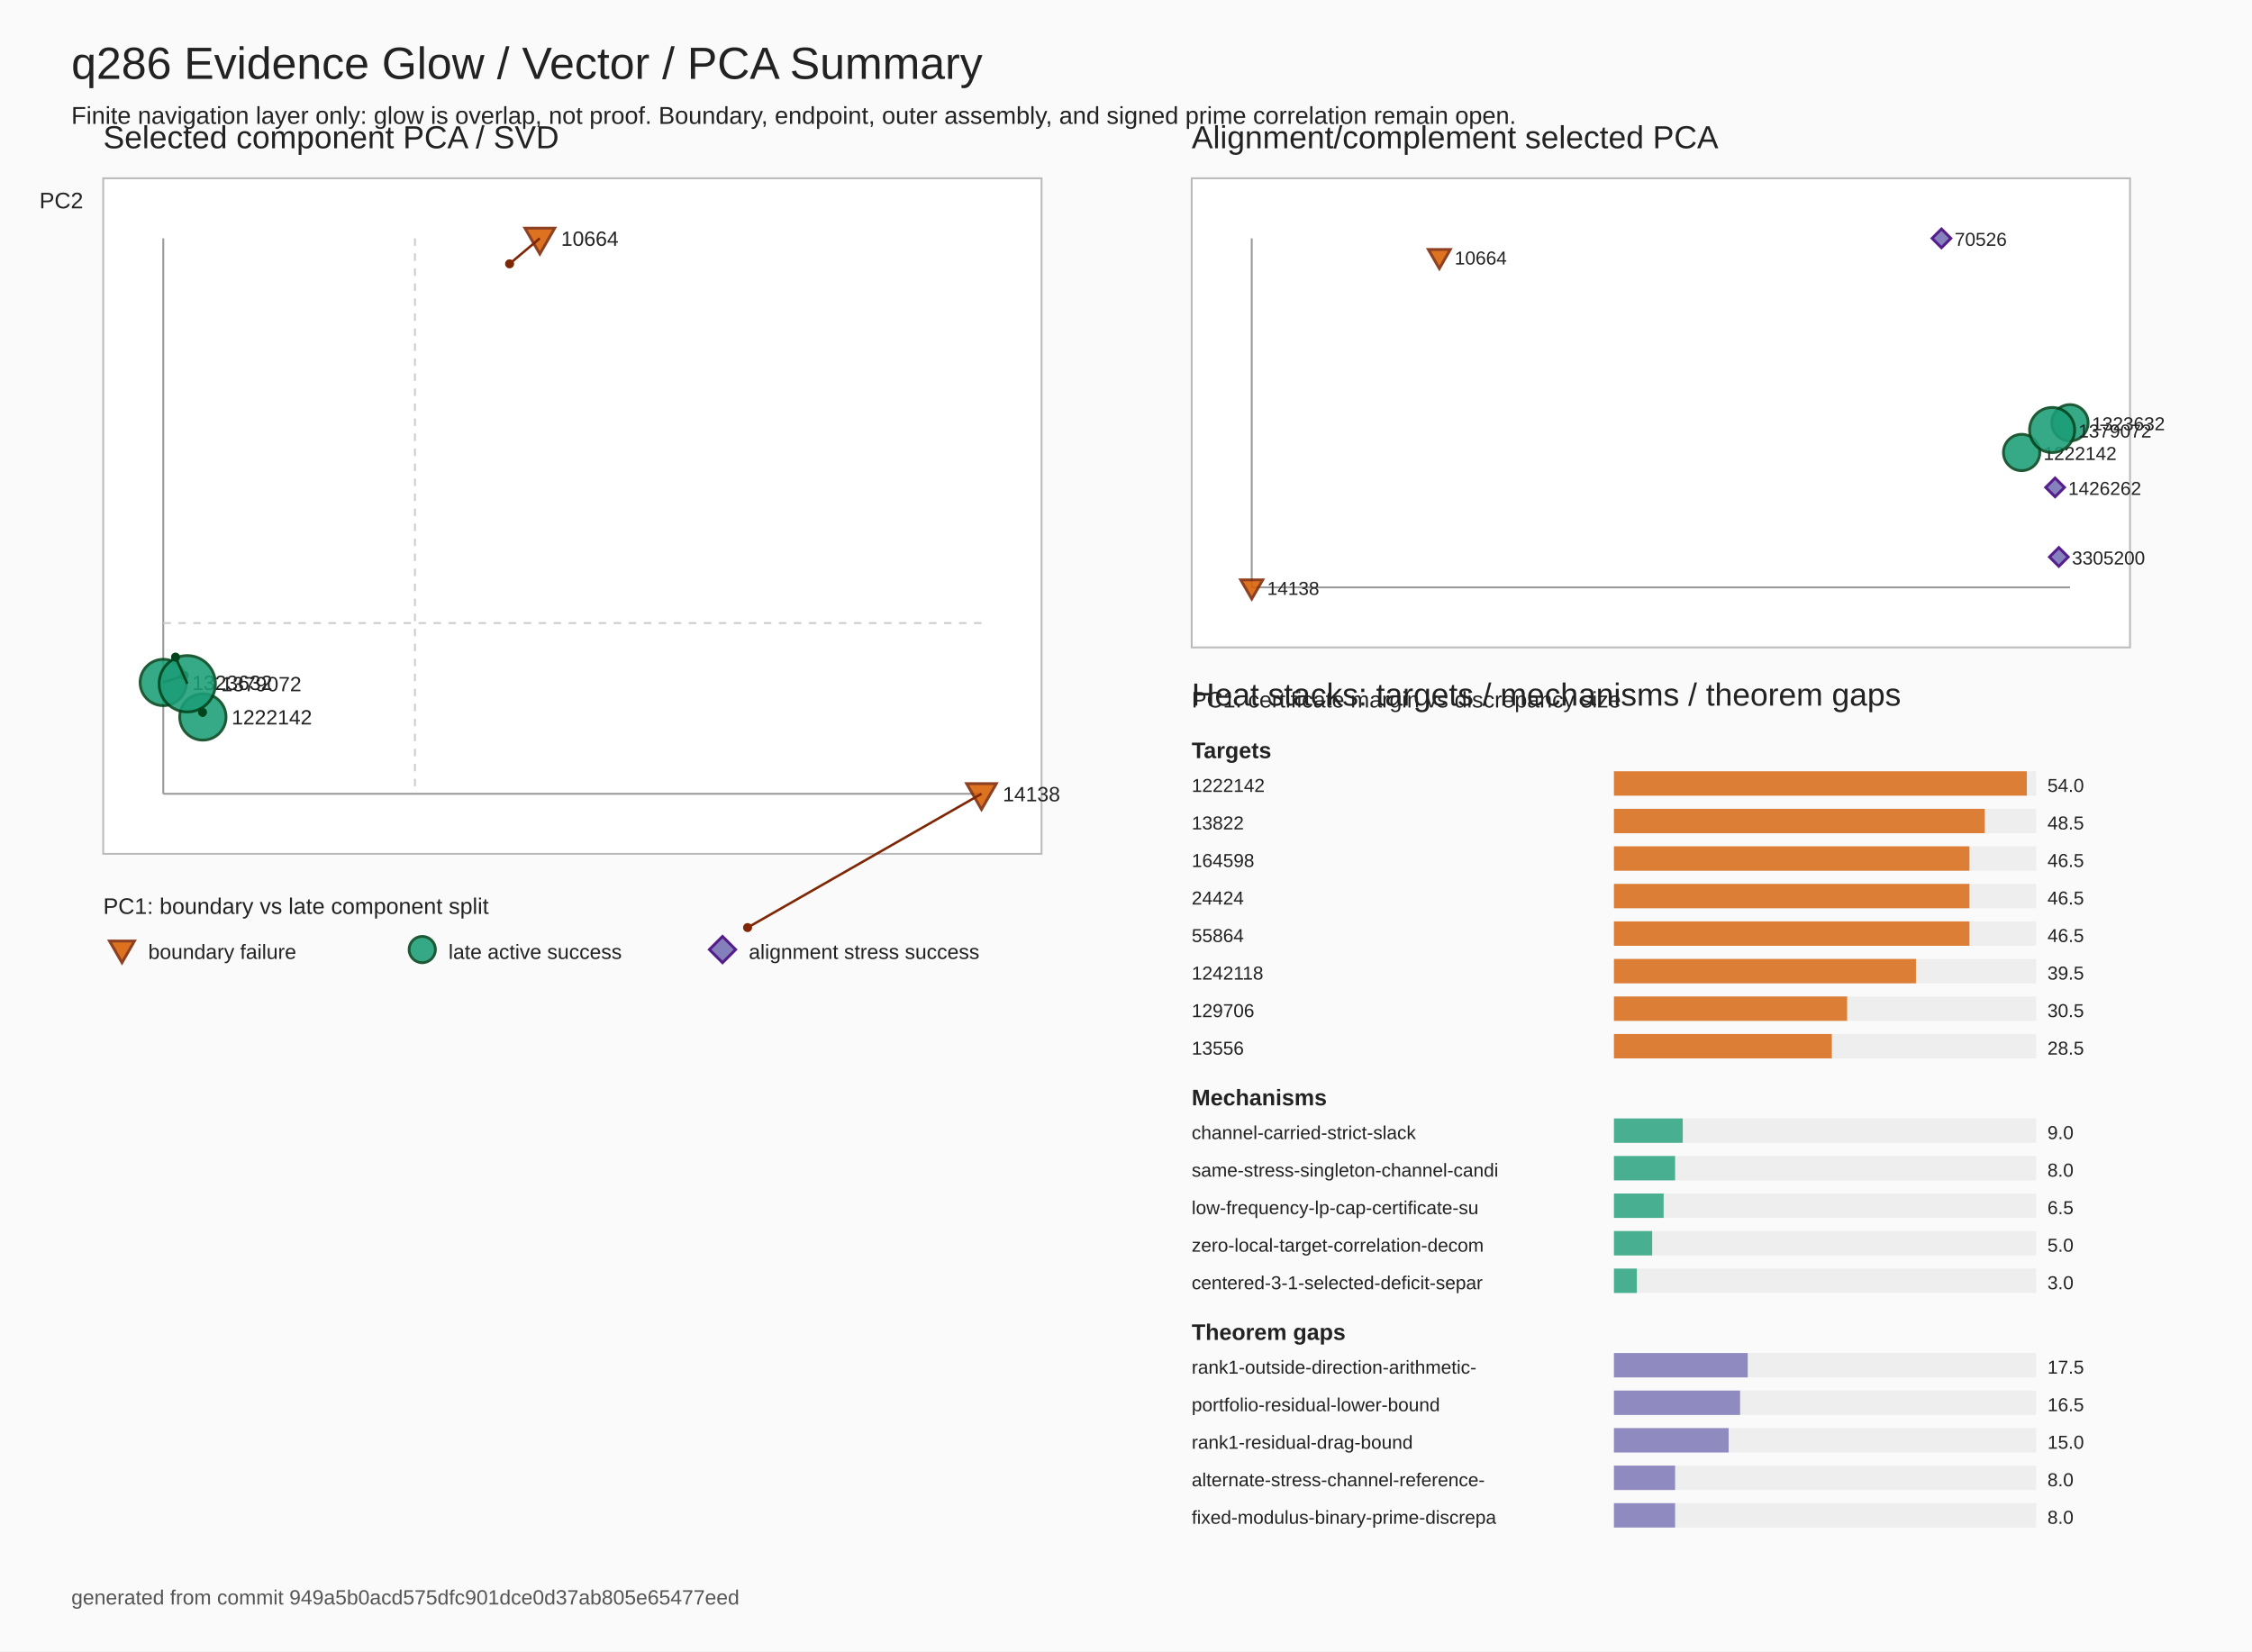
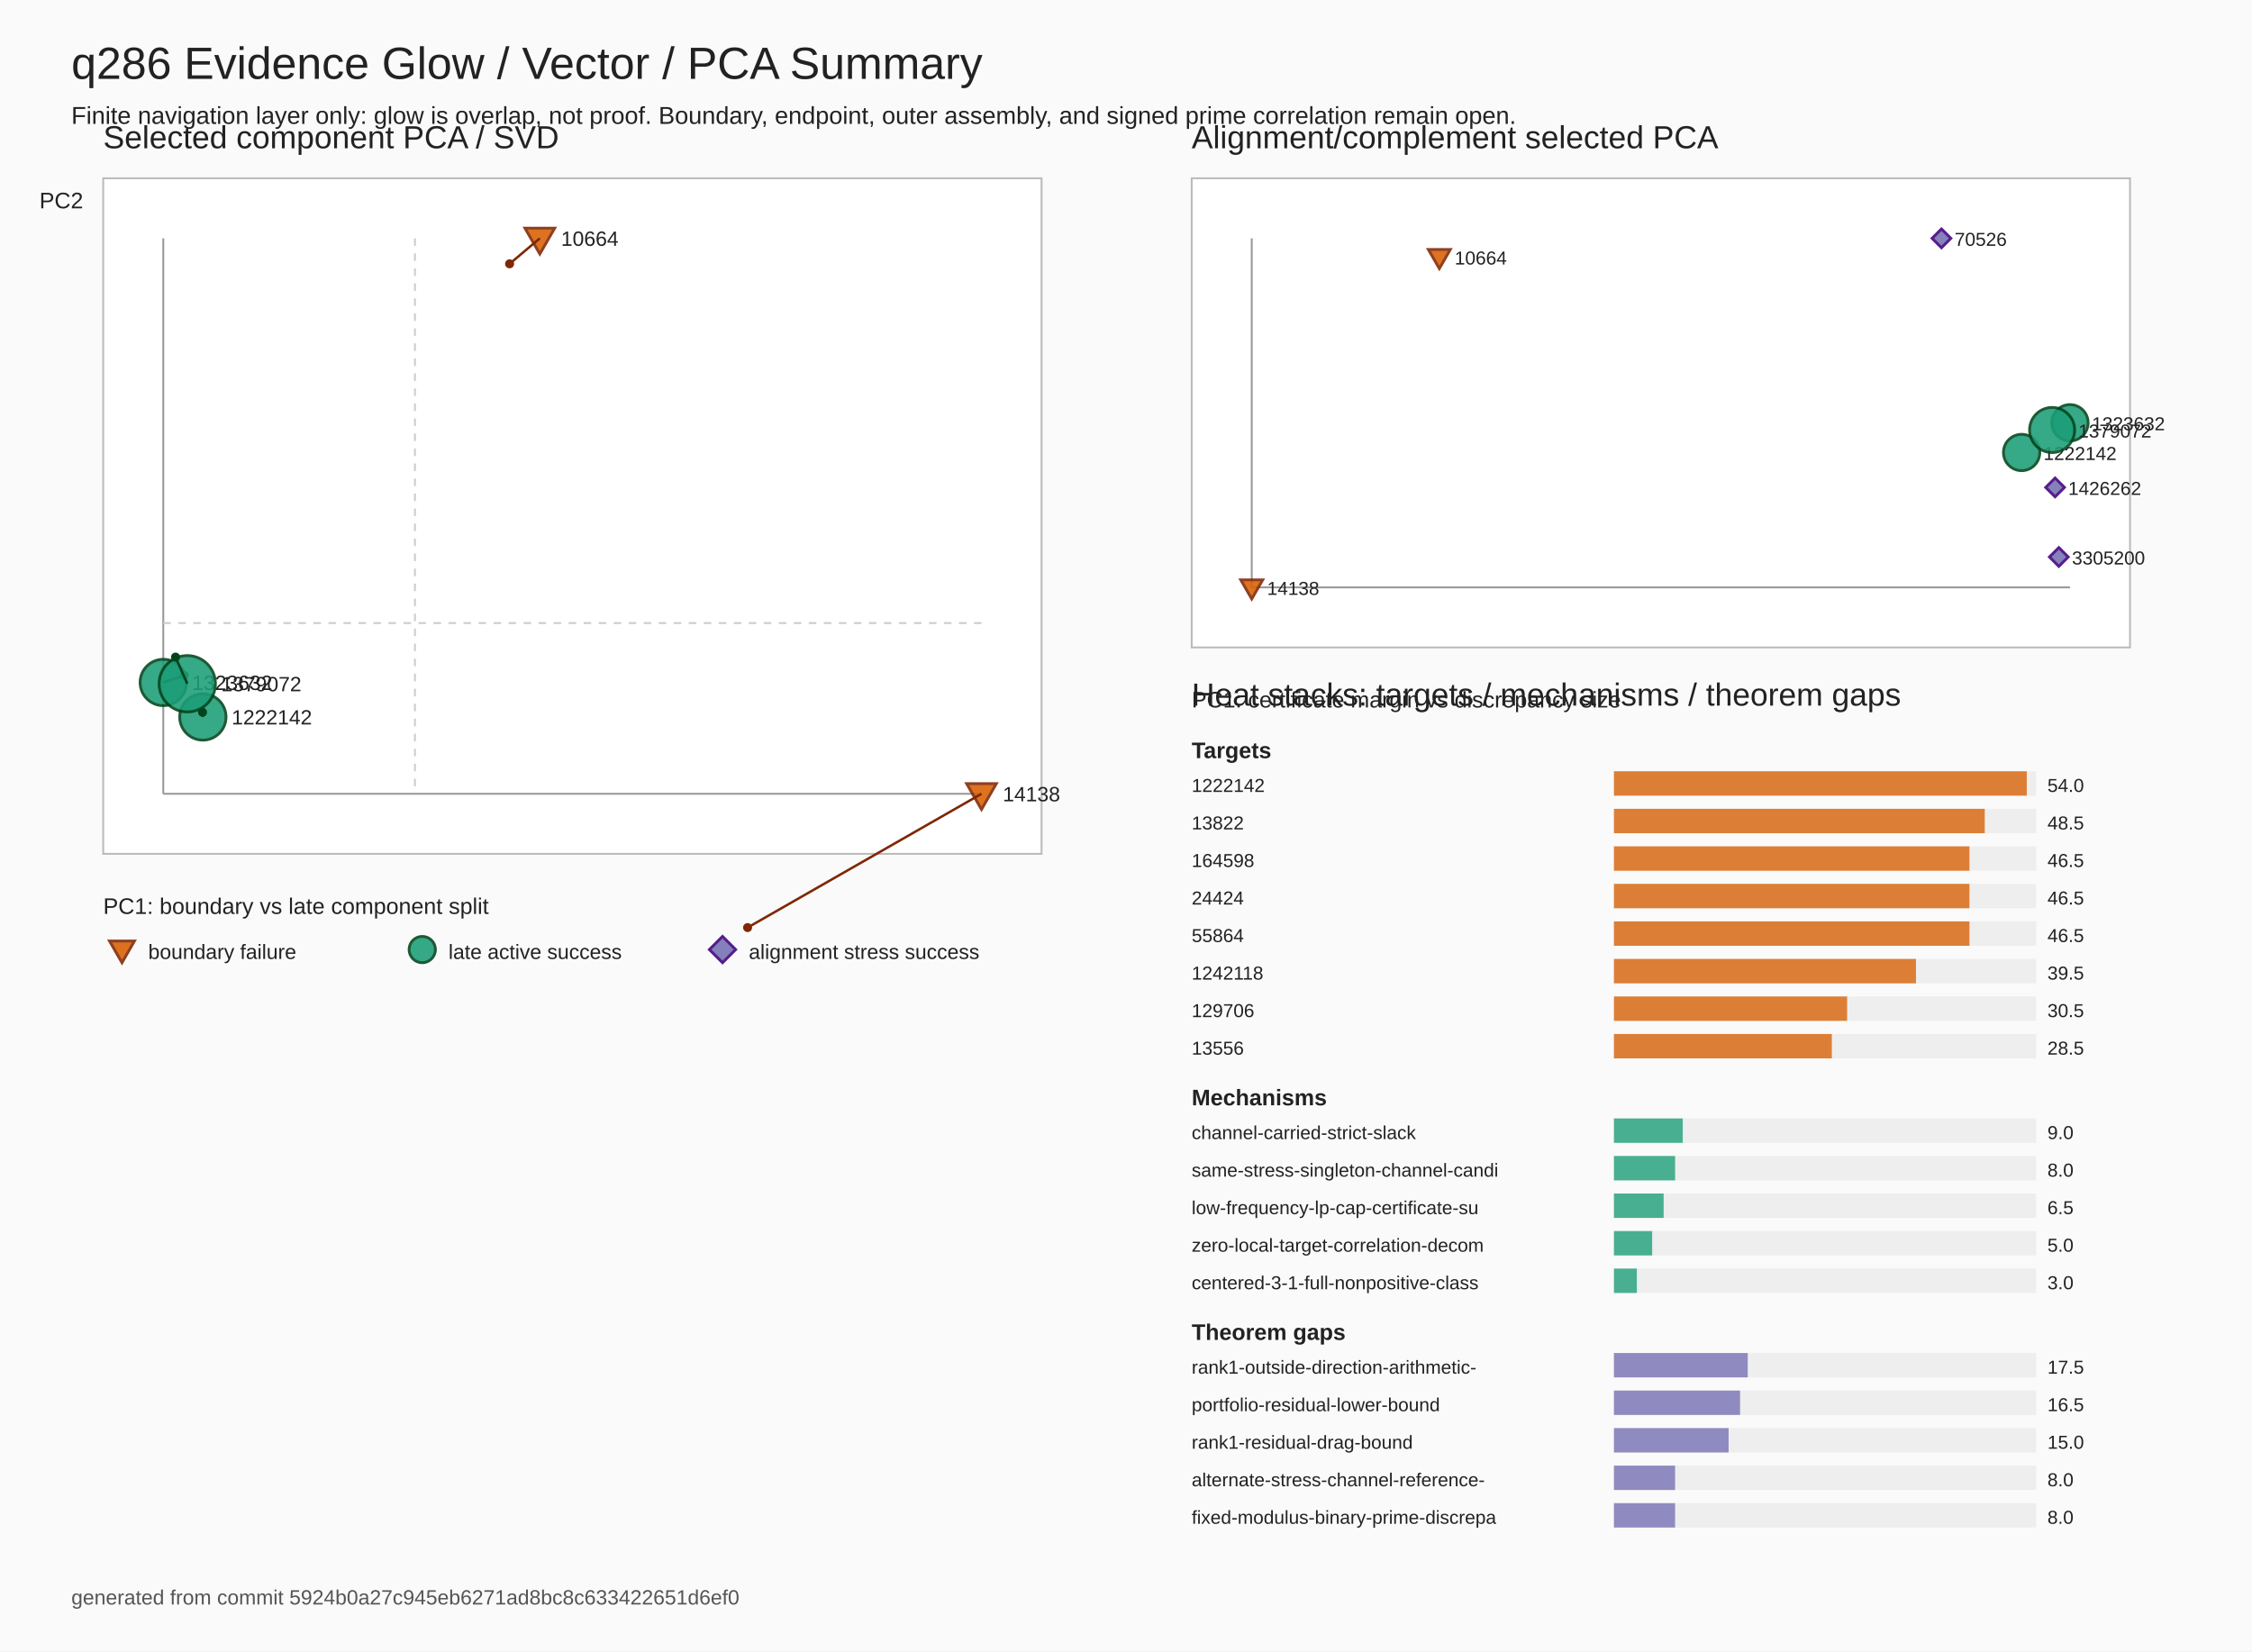
<svg xmlns="http://www.w3.org/2000/svg" width="1200" height="880" viewBox="0 0 1200 880" role="img" aria-labelledby="title desc">
  <rect x="0.00" y="0.00" width="1200.00" height="880.00" fill="#fafafa" stroke="none" opacity="1.0" />
  <text x="38.00" y="42.00" font-size="24" font-family="Arial, sans-serif" font-weight="500" text-anchor="start" fill="#222">q286 Evidence Glow / Vector / PCA Summary</text>
  <text x="38.00" y="66.00" font-size="13" font-family="Arial, sans-serif" font-weight="400" text-anchor="start" fill="#222">Finite navigation layer only: glow is overlap, not proof. Boundary, endpoint, outer assembly, and signed prime correlation remain open.</text>
-   <text x="38.00" y="855.00" font-size="11" font-family="Arial, sans-serif" font-weight="400" text-anchor="start" fill="#555">generated from commit 949a5b0acd575dfc901dce0d37ab805e65477eed</text>
+   <text x="38.00" y="855.00" font-size="11" font-family="Arial, sans-serif" font-weight="400" text-anchor="start" fill="#555">generated from commit 5924b0a27c945eb6271ad8bc8c633422651d6ef0</text>
  <rect x="55.00" y="95.00" width="500.00" height="360.00" fill="#ffffff" stroke="#bbbbbb" opacity="1.0" />
  <text x="55.00" y="79.00" font-size="17" font-family="Arial, sans-serif" font-weight="500" text-anchor="start" fill="#222">Selected component PCA / SVD</text>
  <text x="55.00" y="487.00" font-size="12" font-family="Arial, sans-serif" font-weight="400" text-anchor="start" fill="#222">PC1: boundary vs late component split</text>
  <text x="21.00" y="111.00" font-size="12" font-family="Arial, sans-serif" font-weight="400" text-anchor="start" fill="#222">PC2</text>
  <line x1="87.00" y1="423.00" x2="523.00" y2="423.00" stroke="#999" stroke-width="1" />
  <line x1="87.00" y1="127.00" x2="87.00" y2="423.00" stroke="#999" stroke-width="1" />
  <line x1="221.11" y1="127.00" x2="221.11" y2="423.00" stroke="#cccccc" stroke-width="1" stroke-dasharray="4 4" />
  <line x1="87.00" y1="332.02" x2="523.00" y2="332.02" stroke="#cccccc" stroke-width="1" stroke-dasharray="4 4" />
  <polygon points="287.65,135.33 279.73,121.58 295.57,121.58" fill="#d95f02" stroke="#7f2704" stroke-width="1.5" opacity="0.88" />
  <text x="298.98" y="131.00" font-size="11" font-family="Arial, sans-serif" font-weight="400" text-anchor="start" fill="#222">10664</text>
  <line x1="287.65" y1="127.00" x2="271.54" y2="140.59" stroke="#7f2704" stroke-width="1.3" />
  <circle cx="271.54" cy="140.59" r="2.4" fill="#7f2704" />
  <polygon points="523.00,431.33 515.08,417.58 530.92,417.58" fill="#d95f02" stroke="#7f2704" stroke-width="1.5" opacity="0.88" />
  <text x="534.33" y="427.00" font-size="11" font-family="Arial, sans-serif" font-weight="400" text-anchor="start" fill="#222">14138</text>
  <line x1="523.00" y1="423.00" x2="398.36" y2="494.29" stroke="#7f2704" stroke-width="1.3" />
  <circle cx="398.36" cy="494.29" r="2.4" fill="#7f2704" />
  <circle cx="108.10" cy="382.06" r="12.33" fill="#1b9e77" stroke="#00441b" stroke-width="1.5" opacity="0.88" />
  <text x="123.43" y="386.06" font-size="11" font-family="Arial, sans-serif" font-weight="400" text-anchor="start" fill="#222">1222142</text>
  <line x1="108.10" y1="382.06" x2="107.91" y2="379.54" stroke="#00441b" stroke-width="1.3" />
  <circle cx="107.91" cy="379.54" r="2.4" fill="#00441b" />
  <circle cx="87.00" cy="363.67" r="12.33" fill="#1b9e77" stroke="#00441b" stroke-width="1.5" opacity="0.88" />
  <text x="102.33" y="367.67" font-size="11" font-family="Arial, sans-serif" font-weight="400" text-anchor="start" fill="#222">1323632</text>
  <line x1="87.00" y1="363.67" x2="98.13" y2="359.93" stroke="#00441b" stroke-width="1.3" />
  <circle cx="98.13" cy="359.93" r="2.4" fill="#00441b" />
  <circle cx="99.79" cy="364.36" r="15.00" fill="#1b9e77" stroke="#00441b" stroke-width="1.5" opacity="0.88" />
  <text x="117.79" y="368.36" font-size="11" font-family="Arial, sans-serif" font-weight="400" text-anchor="start" fill="#222">1379072</text>
  <line x1="99.79" y1="364.36" x2="93.53" y2="350.16" stroke="#00441b" stroke-width="1.3" />
  <circle cx="93.53" cy="350.16" r="2.4" fill="#00441b" />
  <polygon points="65.00,513.00 58.35,501.45 71.65,501.45" fill="#d95f02" stroke="#7f2704" stroke-width="1.5" opacity="0.88" />
  <text x="79.00" y="511.00" font-size="11" font-family="Arial, sans-serif" font-weight="400" text-anchor="start" fill="#222">boundary failure</text>
  <circle cx="225.00" cy="506.00" r="7.00" fill="#1b9e77" stroke="#00441b" stroke-width="1.5" opacity="0.88" />
  <text x="239.00" y="511.00" font-size="11" font-family="Arial, sans-serif" font-weight="400" text-anchor="start" fill="#222">late active success</text>
  <polygon points="385.00,499.00 392.00,506.00 385.00,513.00 378.00,506.00" fill="#7570b3" stroke="#3f007d" stroke-width="1.5" opacity="0.88" />
  <text x="399.00" y="511.00" font-size="11" font-family="Arial, sans-serif" font-weight="400" text-anchor="start" fill="#222">alignment stress success</text>
  <rect x="635.00" y="95.00" width="500.00" height="250.00" fill="#ffffff" stroke="#bbbbbb" opacity="1.0" />
  <text x="635.00" y="79.00" font-size="17" font-family="Arial, sans-serif" font-weight="500" text-anchor="start" fill="#222">Alignment/complement selected PCA</text>
  <text x="635.00" y="377.00" font-size="12" font-family="Arial, sans-serif" font-weight="400" text-anchor="start" fill="#222">PC1: certificate margin vs discrepancy size</text>
  <line x1="667.00" y1="313.00" x2="1103.00" y2="313.00" stroke="#999" stroke-width="1" />
  <line x1="667.00" y1="127.00" x2="667.00" y2="313.00" stroke="#999" stroke-width="1" />
  <polygon points="766.97,143.12 761.11,132.95 772.82,132.95" fill="#d95f02" stroke="#7f2704" stroke-width="1.5" opacity="0.88" />
  <text x="775.13" y="140.95" font-size="10" font-family="Arial, sans-serif" font-weight="400" text-anchor="start" fill="#222">10664</text>
  <polygon points="667.00,319.17 661.14,308.99 672.86,308.99" fill="#d95f02" stroke="#7f2704" stroke-width="1.5" opacity="0.88" />
  <text x="675.17" y="317.00" font-size="10" font-family="Arial, sans-serif" font-weight="400" text-anchor="start" fill="#222">14138</text>
  <polygon points="1034.53,122.00 1039.53,127.00 1034.53,132.00 1029.53,127.00" fill="#7570b3" stroke="#3f007d" stroke-width="1.5" opacity="0.88" />
  <text x="1041.53" y="131.00" font-size="10" font-family="Arial, sans-serif" font-weight="400" text-anchor="start" fill="#222">70526</text>
  <circle cx="1077.24" cy="241.12" r="9.67" fill="#1b9e77" stroke="#00441b" stroke-width="1.5" opacity="0.88" />
  <text x="1088.91" y="245.12" font-size="10" font-family="Arial, sans-serif" font-weight="400" text-anchor="start" fill="#222">1222142</text>
  <circle cx="1103.00" cy="225.29" r="9.67" fill="#1b9e77" stroke="#00441b" stroke-width="1.5" opacity="0.88" />
  <text x="1114.67" y="229.29" font-size="10" font-family="Arial, sans-serif" font-weight="400" text-anchor="start" fill="#222">1323632</text>
  <circle cx="1093.49" cy="229.14" r="12.00" fill="#1b9e77" stroke="#00441b" stroke-width="1.5" opacity="0.88" />
  <text x="1107.49" y="233.14" font-size="10" font-family="Arial, sans-serif" font-weight="400" text-anchor="start" fill="#222">1379072</text>
  <polygon points="1095.07,254.73 1100.07,259.73 1095.07,264.73 1090.07,259.73" fill="#7570b3" stroke="#3f007d" stroke-width="1.5" opacity="0.88" />
  <text x="1102.07" y="263.73" font-size="10" font-family="Arial, sans-serif" font-weight="400" text-anchor="start" fill="#222">1426262</text>
  <polygon points="1097.07,291.80 1102.07,296.80 1097.07,301.80 1092.07,296.80" fill="#7570b3" stroke="#3f007d" stroke-width="1.5" opacity="0.88" />
  <text x="1104.07" y="300.80" font-size="10" font-family="Arial, sans-serif" font-weight="400" text-anchor="start" fill="#222">3305200</text>
  <text x="635.00" y="376.00" font-size="17" font-family="Arial, sans-serif" font-weight="500" text-anchor="start" fill="#222">Heat stacks: targets / mechanisms / theorem gaps</text>
  <text x="635.00" y="404.00" font-size="12" font-family="Arial, sans-serif" font-weight="600" text-anchor="start" fill="#222">Targets</text>
  <text x="635.00" y="422.00" font-size="10" font-family="Arial, sans-serif" font-weight="400" text-anchor="start" fill="#222">1222142</text>
  <rect x="860.00" y="411.00" width="225.00" height="13.00" fill="#eeeeee" stroke="none" opacity="1.0" />
  <rect x="860.00" y="411.00" width="220.00" height="13.00" fill="#d95f02" stroke="none" opacity="0.78" />
  <text x="1091.00" y="422.00" font-size="10" font-family="Arial, sans-serif" font-weight="400" text-anchor="start" fill="#222">54.0</text>
  <text x="635.00" y="442.00" font-size="10" font-family="Arial, sans-serif" font-weight="400" text-anchor="start" fill="#222">13822</text>
  <rect x="860.00" y="431.00" width="225.00" height="13.00" fill="#eeeeee" stroke="none" opacity="1.0" />
  <rect x="860.00" y="431.00" width="197.59" height="13.00" fill="#d95f02" stroke="none" opacity="0.78" />
  <text x="1091.00" y="442.00" font-size="10" font-family="Arial, sans-serif" font-weight="400" text-anchor="start" fill="#222">48.5</text>
  <text x="635.00" y="462.00" font-size="10" font-family="Arial, sans-serif" font-weight="400" text-anchor="start" fill="#222">164598</text>
  <rect x="860.00" y="451.00" width="225.00" height="13.00" fill="#eeeeee" stroke="none" opacity="1.0" />
  <rect x="860.00" y="451.00" width="189.44" height="13.00" fill="#d95f02" stroke="none" opacity="0.78" />
  <text x="1091.00" y="462.00" font-size="10" font-family="Arial, sans-serif" font-weight="400" text-anchor="start" fill="#222">46.5</text>
  <text x="635.00" y="482.00" font-size="10" font-family="Arial, sans-serif" font-weight="400" text-anchor="start" fill="#222">24424</text>
  <rect x="860.00" y="471.00" width="225.00" height="13.00" fill="#eeeeee" stroke="none" opacity="1.0" />
  <rect x="860.00" y="471.00" width="189.44" height="13.00" fill="#d95f02" stroke="none" opacity="0.78" />
  <text x="1091.00" y="482.00" font-size="10" font-family="Arial, sans-serif" font-weight="400" text-anchor="start" fill="#222">46.5</text>
  <text x="635.00" y="502.00" font-size="10" font-family="Arial, sans-serif" font-weight="400" text-anchor="start" fill="#222">55864</text>
  <rect x="860.00" y="491.00" width="225.00" height="13.00" fill="#eeeeee" stroke="none" opacity="1.0" />
  <rect x="860.00" y="491.00" width="189.44" height="13.00" fill="#d95f02" stroke="none" opacity="0.78" />
  <text x="1091.00" y="502.00" font-size="10" font-family="Arial, sans-serif" font-weight="400" text-anchor="start" fill="#222">46.5</text>
  <text x="635.00" y="522.00" font-size="10" font-family="Arial, sans-serif" font-weight="400" text-anchor="start" fill="#222">1242118</text>
  <rect x="860.00" y="511.00" width="225.00" height="13.00" fill="#eeeeee" stroke="none" opacity="1.0" />
  <rect x="860.00" y="511.00" width="160.93" height="13.00" fill="#d95f02" stroke="none" opacity="0.78" />
  <text x="1091.00" y="522.00" font-size="10" font-family="Arial, sans-serif" font-weight="400" text-anchor="start" fill="#222">39.5</text>
  <text x="635.00" y="542.00" font-size="10" font-family="Arial, sans-serif" font-weight="400" text-anchor="start" fill="#222">129706</text>
  <rect x="860.00" y="531.00" width="225.00" height="13.00" fill="#eeeeee" stroke="none" opacity="1.0" />
  <rect x="860.00" y="531.00" width="124.26" height="13.00" fill="#d95f02" stroke="none" opacity="0.78" />
  <text x="1091.00" y="542.00" font-size="10" font-family="Arial, sans-serif" font-weight="400" text-anchor="start" fill="#222">30.5</text>
  <text x="635.00" y="562.00" font-size="10" font-family="Arial, sans-serif" font-weight="400" text-anchor="start" fill="#222">13556</text>
  <rect x="860.00" y="551.00" width="225.00" height="13.00" fill="#eeeeee" stroke="none" opacity="1.0" />
  <rect x="860.00" y="551.00" width="116.11" height="13.00" fill="#d95f02" stroke="none" opacity="0.78" />
  <text x="1091.00" y="562.00" font-size="10" font-family="Arial, sans-serif" font-weight="400" text-anchor="start" fill="#222">28.5</text>
  <text x="635.00" y="589.00" font-size="12" font-family="Arial, sans-serif" font-weight="600" text-anchor="start" fill="#222">Mechanisms</text>
  <text x="635.00" y="607.00" font-size="10" font-family="Arial, sans-serif" font-weight="400" text-anchor="start" fill="#222">channel-carried-strict-slack</text>
  <rect x="860.00" y="596.00" width="225.00" height="13.00" fill="#eeeeee" stroke="none" opacity="1.0" />
  <rect x="860.00" y="596.00" width="36.67" height="13.00" fill="#1b9e77" stroke="none" opacity="0.78" />
  <text x="1091.00" y="607.00" font-size="10" font-family="Arial, sans-serif" font-weight="400" text-anchor="start" fill="#222">9.0</text>
  <text x="635.00" y="627.00" font-size="10" font-family="Arial, sans-serif" font-weight="400" text-anchor="start" fill="#222">same-stress-singleton-channel-candi</text>
  <rect x="860.00" y="616.00" width="225.00" height="13.00" fill="#eeeeee" stroke="none" opacity="1.0" />
  <rect x="860.00" y="616.00" width="32.59" height="13.00" fill="#1b9e77" stroke="none" opacity="0.78" />
  <text x="1091.00" y="627.00" font-size="10" font-family="Arial, sans-serif" font-weight="400" text-anchor="start" fill="#222">8.0</text>
  <text x="635.00" y="647.00" font-size="10" font-family="Arial, sans-serif" font-weight="400" text-anchor="start" fill="#222">low-frequency-lp-cap-certificate-su</text>
  <rect x="860.00" y="636.00" width="225.00" height="13.00" fill="#eeeeee" stroke="none" opacity="1.0" />
  <rect x="860.00" y="636.00" width="26.48" height="13.00" fill="#1b9e77" stroke="none" opacity="0.78" />
  <text x="1091.00" y="647.00" font-size="10" font-family="Arial, sans-serif" font-weight="400" text-anchor="start" fill="#222">6.5</text>
  <text x="635.00" y="667.00" font-size="10" font-family="Arial, sans-serif" font-weight="400" text-anchor="start" fill="#222">zero-local-target-correlation-decom</text>
  <rect x="860.00" y="656.00" width="225.00" height="13.00" fill="#eeeeee" stroke="none" opacity="1.0" />
  <rect x="860.00" y="656.00" width="20.37" height="13.00" fill="#1b9e77" stroke="none" opacity="0.78" />
  <text x="1091.00" y="667.00" font-size="10" font-family="Arial, sans-serif" font-weight="400" text-anchor="start" fill="#222">5.0</text>
-   <text x="635.00" y="687.00" font-size="10" font-family="Arial, sans-serif" font-weight="400" text-anchor="start" fill="#222">centered-3-1-selected-deficit-separ</text>
+   <text x="635.00" y="687.00" font-size="10" font-family="Arial, sans-serif" font-weight="400" text-anchor="start" fill="#222">centered-3-1-full-nonpositive-class</text>
  <rect x="860.00" y="676.00" width="225.00" height="13.00" fill="#eeeeee" stroke="none" opacity="1.0" />
  <rect x="860.00" y="676.00" width="12.22" height="13.00" fill="#1b9e77" stroke="none" opacity="0.78" />
  <text x="1091.00" y="687.00" font-size="10" font-family="Arial, sans-serif" font-weight="400" text-anchor="start" fill="#222">3.0</text>
  <text x="635.00" y="714.00" font-size="12" font-family="Arial, sans-serif" font-weight="600" text-anchor="start" fill="#222">Theorem gaps</text>
  <text x="635.00" y="732.00" font-size="10" font-family="Arial, sans-serif" font-weight="400" text-anchor="start" fill="#222">rank1-outside-direction-arithmetic-</text>
  <rect x="860.00" y="721.00" width="225.00" height="13.00" fill="#eeeeee" stroke="none" opacity="1.0" />
  <rect x="860.00" y="721.00" width="71.30" height="13.00" fill="#7570b3" stroke="none" opacity="0.78" />
  <text x="1091.00" y="732.00" font-size="10" font-family="Arial, sans-serif" font-weight="400" text-anchor="start" fill="#222">17.5</text>
  <text x="635.00" y="752.00" font-size="10" font-family="Arial, sans-serif" font-weight="400" text-anchor="start" fill="#222">portfolio-residual-lower-bound</text>
  <rect x="860.00" y="741.00" width="225.00" height="13.00" fill="#eeeeee" stroke="none" opacity="1.0" />
  <rect x="860.00" y="741.00" width="67.22" height="13.00" fill="#7570b3" stroke="none" opacity="0.78" />
  <text x="1091.00" y="752.00" font-size="10" font-family="Arial, sans-serif" font-weight="400" text-anchor="start" fill="#222">16.5</text>
  <text x="635.00" y="772.00" font-size="10" font-family="Arial, sans-serif" font-weight="400" text-anchor="start" fill="#222">rank1-residual-drag-bound</text>
  <rect x="860.00" y="761.00" width="225.00" height="13.00" fill="#eeeeee" stroke="none" opacity="1.0" />
  <rect x="860.00" y="761.00" width="61.11" height="13.00" fill="#7570b3" stroke="none" opacity="0.78" />
  <text x="1091.00" y="772.00" font-size="10" font-family="Arial, sans-serif" font-weight="400" text-anchor="start" fill="#222">15.0</text>
  <text x="635.00" y="792.00" font-size="10" font-family="Arial, sans-serif" font-weight="400" text-anchor="start" fill="#222">alternate-stress-channel-reference-</text>
  <rect x="860.00" y="781.00" width="225.00" height="13.00" fill="#eeeeee" stroke="none" opacity="1.0" />
  <rect x="860.00" y="781.00" width="32.59" height="13.00" fill="#7570b3" stroke="none" opacity="0.78" />
  <text x="1091.00" y="792.00" font-size="10" font-family="Arial, sans-serif" font-weight="400" text-anchor="start" fill="#222">8.0</text>
  <text x="635.00" y="812.00" font-size="10" font-family="Arial, sans-serif" font-weight="400" text-anchor="start" fill="#222">fixed-modulus-binary-prime-discrepa</text>
  <rect x="860.00" y="801.00" width="225.00" height="13.00" fill="#eeeeee" stroke="none" opacity="1.0" />
  <rect x="860.00" y="801.00" width="32.59" height="13.00" fill="#7570b3" stroke="none" opacity="0.78" />
  <text x="1091.00" y="812.00" font-size="10" font-family="Arial, sans-serif" font-weight="400" text-anchor="start" fill="#222">8.0</text>
</svg>
